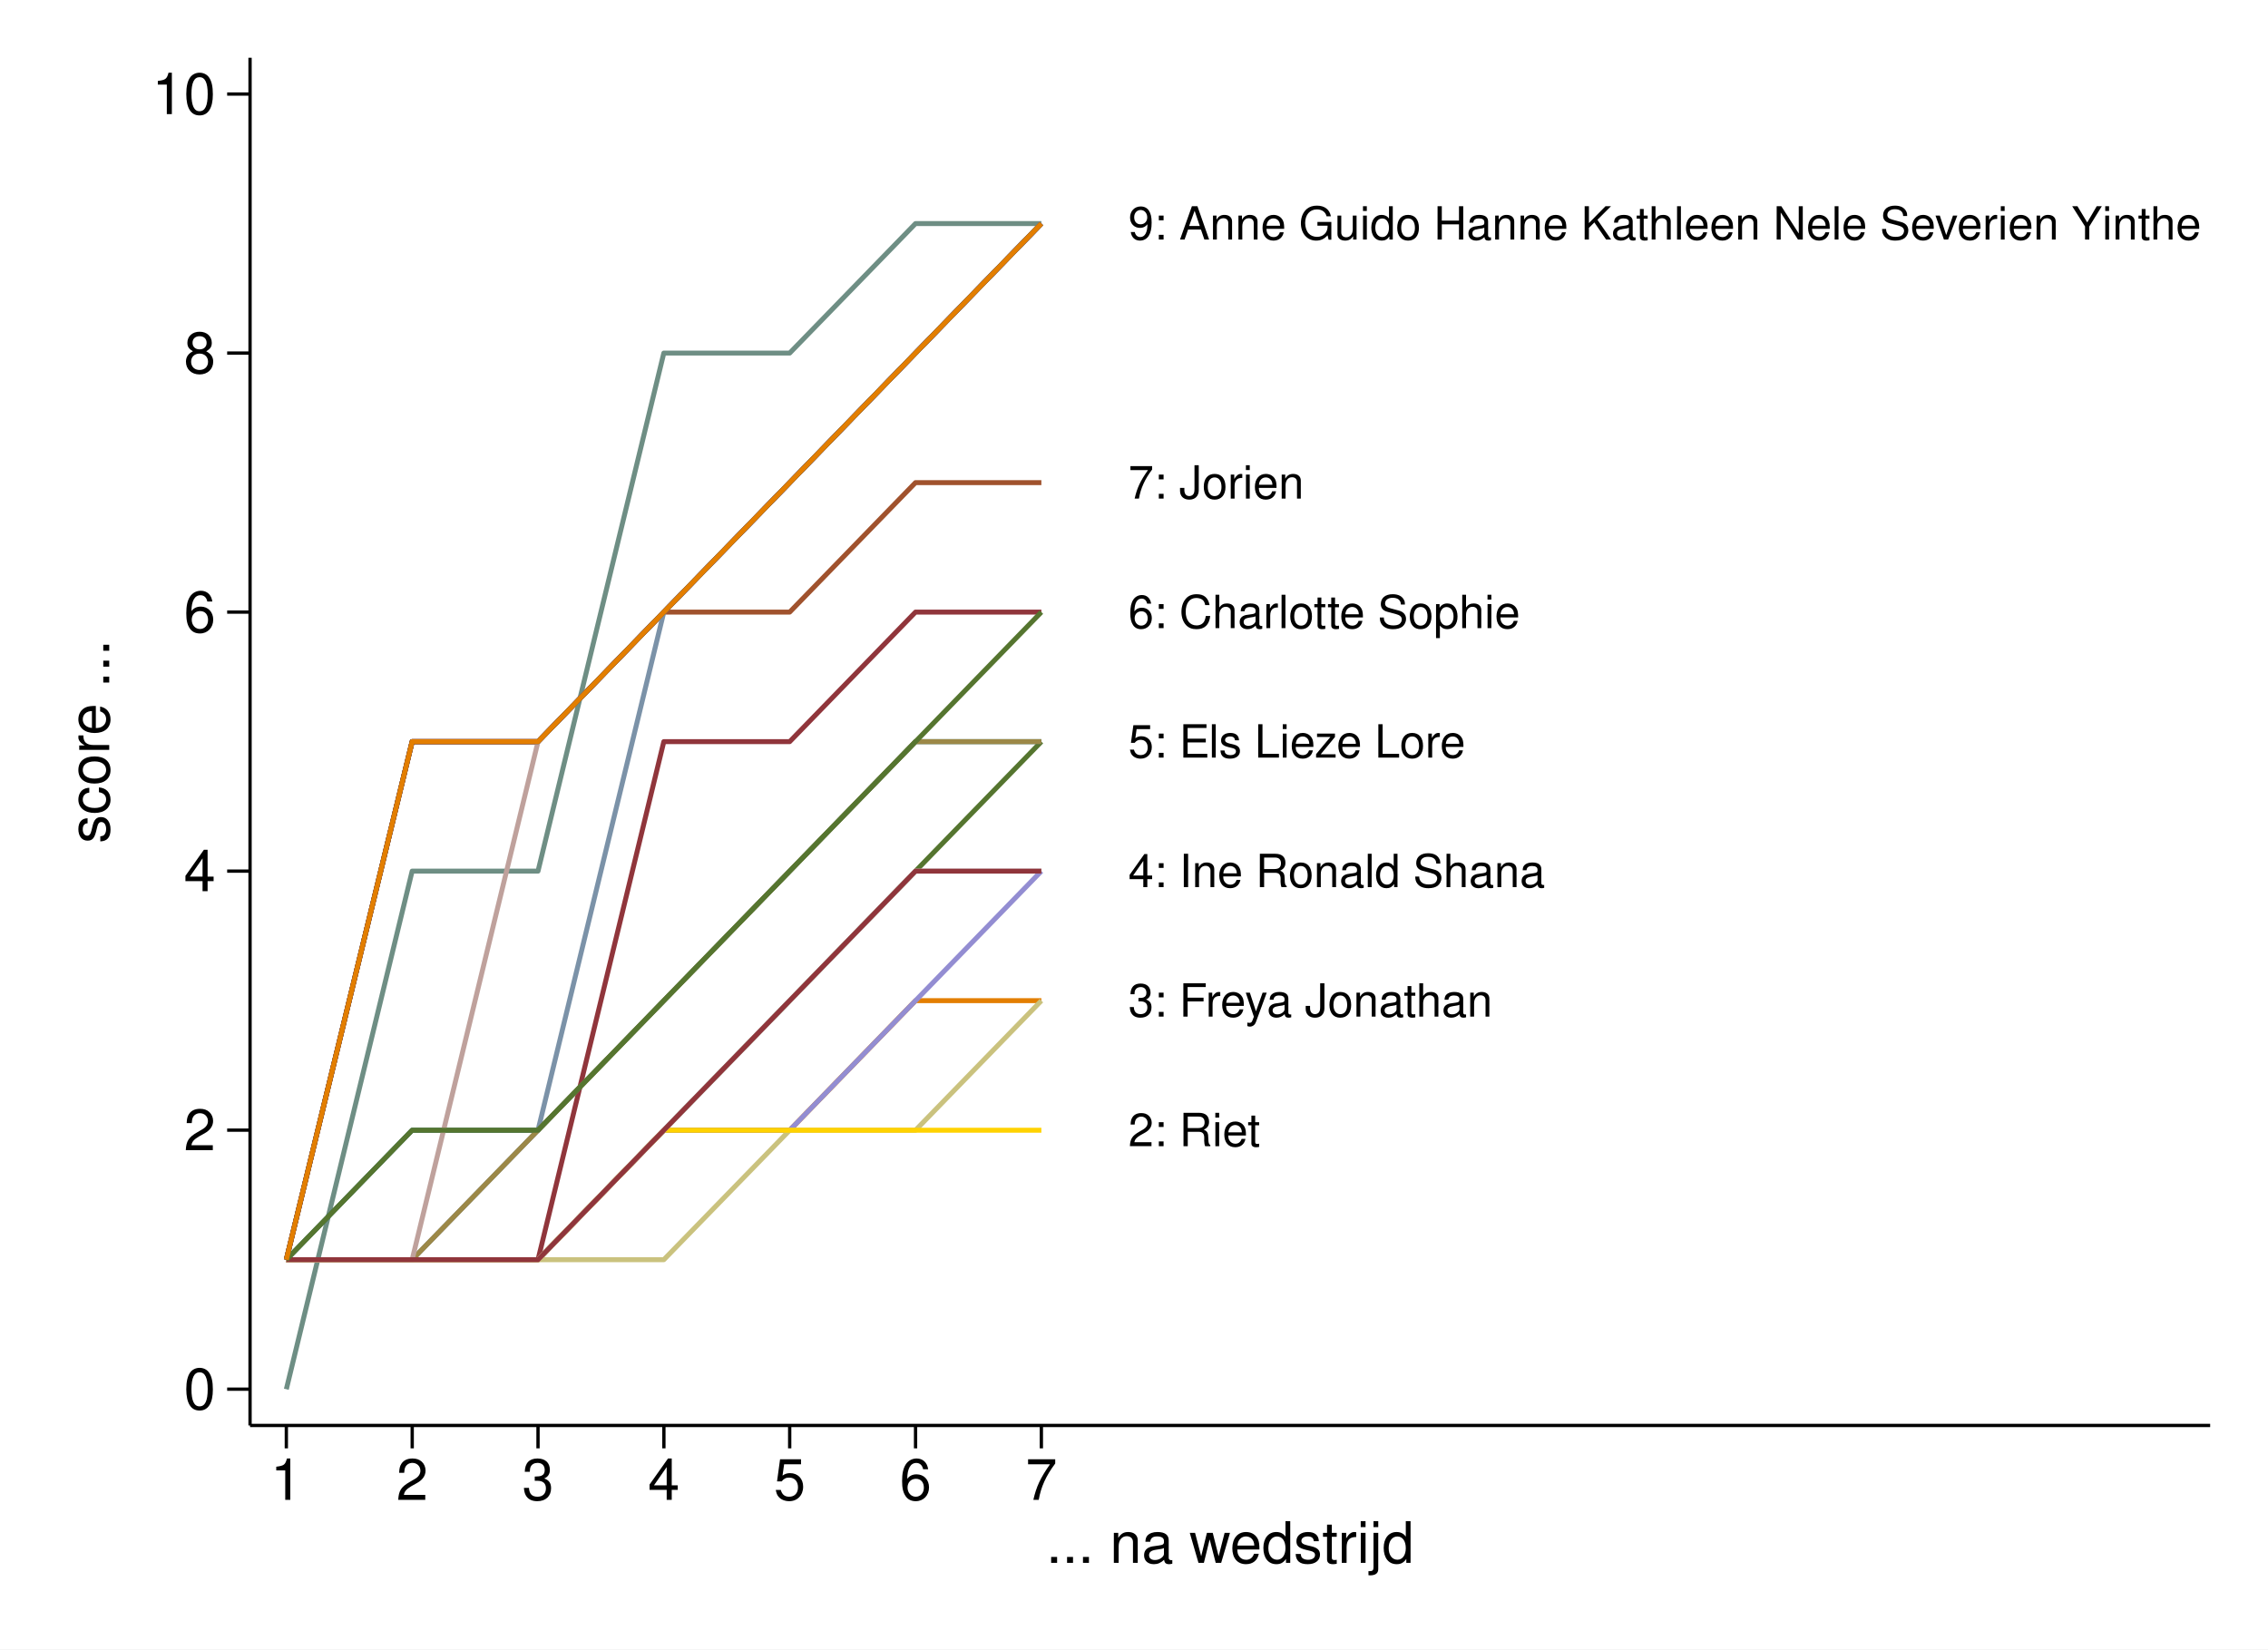
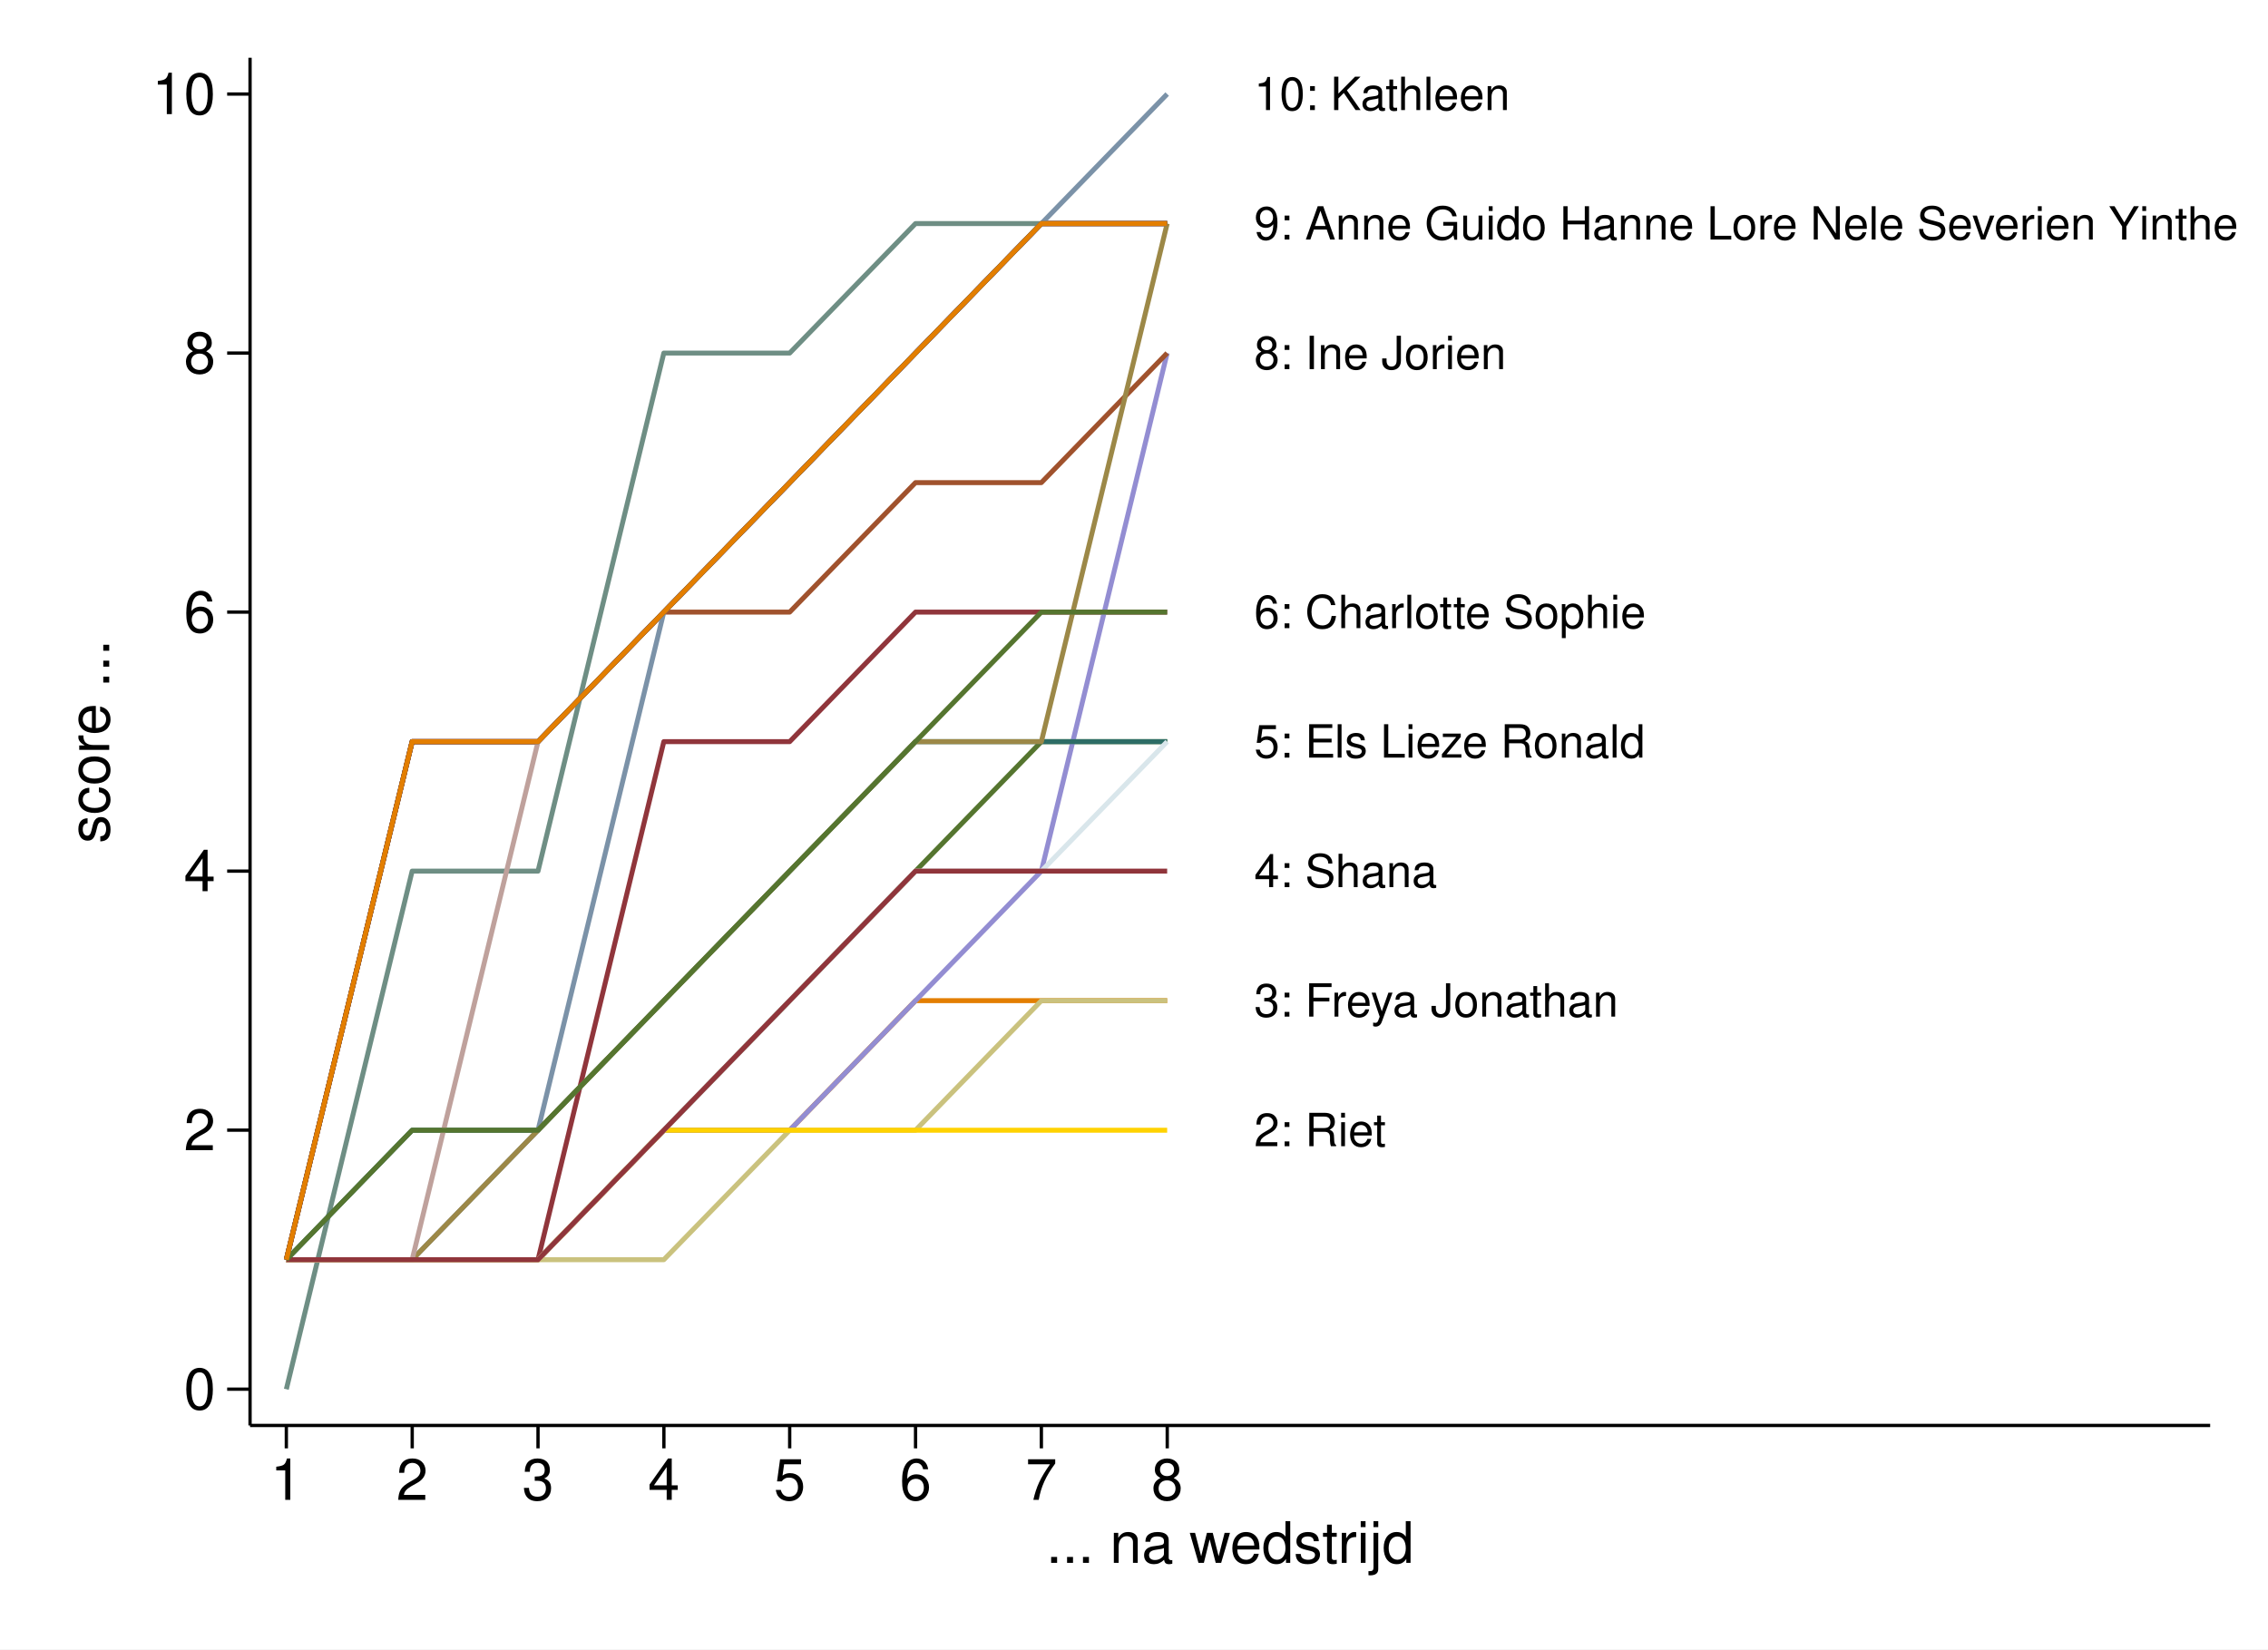
<svg xmlns="http://www.w3.org/2000/svg" version="1.1" width="5.50in" height="4.00in" viewBox="0 0 3960 2880">
  <rect x="0.00" y="0.00" width="3959.88" height="2880.00" style="fill:#FFFFFF" />
  <rect x="2.88" y="2.88" width="3954.12" height="2874.24" style="fill:none;stroke:#FFFFFF;stroke-width:5.76" />
  <rect x="436.59" y="100.86" width="3422.43" height="2388.33" style="fill:#FFFFFF" />
  <rect x="439.47" y="103.74" width="3416.67" height="2382.57" style="fill:none;stroke:#FFFFFF;stroke-width:5.76" />
-   <path d=" M499.95 2199.72 L719.61 1295.08 L939.39 1295.08 L1159.04 1068.86 L1378.82 842.76 L1598.48 616.54 L1818.26 390.44" stroke-linejoin="round" style="fill:none;stroke:#1A476F;stroke-width:8.64" />
-   <path d=" M499.95 2199.72 L719.61 2199.72 L939.39 2199.72 L1159.04 1295.08 L1378.82 1295.08 L1598.48 1068.86 L1818.26 1068.86" stroke-linejoin="round" style="fill:none;stroke:#90353B;stroke-width:8.64" />
-   <path d=" M499.95 2199.72 L719.61 2199.72 L939.39 2199.72 L1159.04 1973.63 L1378.82 1747.40 L1598.48 1521.18 L1818.26 1295.08" stroke-linejoin="round" style="fill:none;stroke:#55752F;stroke-width:8.64" />
-   <path d=" M499.95 2199.72 L719.61 2199.72 L939.39 2199.72 L1159.04 1973.63 L1378.82 1973.63 L1598.48 1747.40 L1818.26 1747.40" stroke-linejoin="round" style="fill:none;stroke:#E37E00;stroke-width:8.64" />
-   <path d=" M499.95 2425.95 L719.61 1521.18 L939.39 1521.18 L1159.04 616.54 L1378.82 616.54 L1598.48 390.44 L1818.26 390.44" stroke-linejoin="round" style="fill:none;stroke:#6E8E84;stroke-width:8.64" />
-   <path d=" M499.95 2199.72 L719.61 1295.08 L939.39 1295.08 L1159.04 1068.86 L1378.82 842.76 L1598.48 616.54 L1818.26 390.44" stroke-linejoin="round" style="fill:none;stroke:#C10534;stroke-width:8.64" />
-   <path d=" M499.95 2199.72 L719.61 2199.72 L939.39 2199.72 L1159.04 1973.63 L1378.82 1973.63 L1598.48 1747.40 L1818.26 1521.18" stroke-linejoin="round" style="fill:none;stroke:#938DD2;stroke-width:8.64" />
-   <path d=" M499.95 2199.72 L719.61 2199.72 L939.39 2199.72 L1159.04 2199.72 L1378.82 1973.63 L1598.48 1973.63 L1818.26 1747.40" stroke-linejoin="round" style="fill:none;stroke:#CAC27E;stroke-width:8.64" />
-   <path d=" M499.95 2199.72 L719.61 1295.08 L939.39 1295.08 L1159.04 1068.86 L1378.82 1068.86 L1598.48 842.76 L1818.26 842.76" stroke-linejoin="round" style="fill:none;stroke:#A0522D;stroke-width:8.64" />
-   <path d=" M499.95 2199.72 L719.61 2199.72 L939.39 1973.63 L1159.04 1068.86 L1378.82 842.76 L1598.48 616.54 L1818.26 390.44" stroke-linejoin="round" style="fill:none;stroke:#7B92A8;stroke-width:8.64" />
-   <path d=" M499.95 2199.72 L719.61 1973.63 L939.39 1973.63 L1159.04 1747.40 L1378.82 1521.18 L1598.48 1295.08 L1818.26 1295.08" stroke-linejoin="round" style="fill:none;stroke:#2D6D66;stroke-width:8.64" />
-   <path d=" M499.95 2199.72 L719.61 2199.72 L939.39 1973.63 L1159.04 1747.40 L1378.82 1521.18 L1598.48 1295.08 L1818.26 1295.08" stroke-linejoin="round" style="fill:none;stroke:#9C8847;stroke-width:8.64" />
-   <path d=" M499.95 2199.72 L719.61 2199.72 L939.39 1295.08 L1159.04 1068.86 L1378.82 842.76 L1598.48 616.54 L1818.26 390.44" stroke-linejoin="round" style="fill:none;stroke:#BFA19C;stroke-width:8.64" />
-   <path d=" M499.95 2199.72 L719.61 2199.72 L939.39 2199.72 L1159.04 1973.63 L1378.82 1973.63 L1598.48 1973.63 L1818.26 1973.63" stroke-linejoin="round" style="fill:none;stroke:#FFD200;stroke-width:8.64" />
-   <path d=" M499.95 2199.72 L719.61 2199.72 L939.39 2199.72 L1159.04 1973.63 L1378.82 1747.40 L1598.48 1521.18 L1818.26 1521.18" stroke-linejoin="round" style="fill:none;stroke:#D9E6EB;stroke-width:8.64" />
-   <path d=" M499.95 2199.72 L719.61 1295.08 L939.39 1295.08 L1159.04 1068.86 L1378.82 842.76 L1598.48 616.54 L1818.26 390.44" stroke-linejoin="round" style="fill:none;stroke:#1A476F;stroke-width:8.64" />
-   <path d=" M499.95 2199.72 L719.61 2199.72 L939.39 2199.72 L1159.04 1973.63 L1378.82 1747.40 L1598.48 1521.18 L1818.26 1521.18" stroke-linejoin="round" style="fill:none;stroke:#90353B;stroke-width:8.64" />
-   <path d=" M499.95 2199.72 L719.61 1973.63 L939.39 1973.63 L1159.04 1747.40 L1378.82 1521.18 L1598.48 1295.08 L1818.26 1068.86" stroke-linejoin="round" style="fill:none;stroke:#55752F;stroke-width:8.64" />
-   <path d=" M499.95 2199.72 L719.61 1295.08 L939.39 1295.08 L1159.04 1068.86 L1378.82 842.76 L1598.48 616.54 L1818.26 390.44" stroke-linejoin="round" style="fill:none;stroke:#E37E00;stroke-width:8.64" />
-   <text x="1970.10" y="2001.51" style="font-family:'Helvetica';font-size:79.94px;fill:#000000">2: Riet</text>
-   <text x="1970.10" y="1775.29" style="font-family:'Helvetica';font-size:79.94px;fill:#000000">3: Freya Jonathan</text>
-   <text x="1970.10" y="1549.19" style="font-family:'Helvetica';font-size:79.94px;fill:#000000">4: Ine Ronald Shana</text>
-   <text x="1970.10" y="1322.97" style="font-family:'Helvetica';font-size:79.94px;fill:#000000">5: Els Lieze Lore</text>
-   <text x="1970.10" y="1096.87" style="font-family:'Helvetica';font-size:79.94px;fill:#000000">6: Charlotte Sophie</text>
-   <text x="1970.10" y="870.65" style="font-family:'Helvetica';font-size:79.94px;fill:#000000">7: Jorien</text>
-   <text x="1970.10" y="418.33" style="font-family:'Helvetica';font-size:79.94px;fill:#000000">9: Anne Guido Hanne Kathleen Nele Severien Yinthe</text>
+   <path d=" M499.95 2199.72 L719.61 1295.08 L939.39 1295.08 L1159.04 1068.86 L1378.82 842.76 L1598.48 616.54 L1818.26 390.44 L2037.91 390.44" stroke-linejoin="round" style="fill:none;stroke:#1A476F;stroke-width:8.64" />
+   <path d=" M499.95 2199.72 L719.61 2199.72 L939.39 2199.72 L1159.04 1295.08 L1378.82 1295.08 L1598.48 1068.86 L1818.26 1068.86 L2037.91 1068.86" stroke-linejoin="round" style="fill:none;stroke:#90353B;stroke-width:8.64" />
+   <path d=" M499.95 2199.72 L719.61 2199.72 L939.39 2199.72 L1159.04 1973.63 L1378.82 1747.40 L1598.48 1521.18 L1818.26 1295.08 L2037.91 1295.08" stroke-linejoin="round" style="fill:none;stroke:#55752F;stroke-width:8.64" />
+   <path d=" M499.95 2199.72 L719.61 2199.72 L939.39 2199.72 L1159.04 1973.63 L1378.82 1973.63 L1598.48 1747.40 L1818.26 1747.40 L2037.91 1747.40" stroke-linejoin="round" style="fill:none;stroke:#E37E00;stroke-width:8.64" />
+   <path d=" M499.95 2425.95 L719.61 1521.18 L939.39 1521.18 L1159.04 616.54 L1378.82 616.54 L1598.48 390.44 L1818.26 390.44 L2037.91 390.44" stroke-linejoin="round" style="fill:none;stroke:#6E8E84;stroke-width:8.64" />
+   <path d=" M499.95 2199.72 L719.61 1295.08 L939.39 1295.08 L1159.04 1068.86 L1378.82 842.76 L1598.48 616.54 L1818.26 390.44 L2037.91 390.44" stroke-linejoin="round" style="fill:none;stroke:#C10534;stroke-width:8.64" />
+   <path d=" M499.95 2199.72 L719.61 2199.72 L939.39 2199.72 L1159.04 1973.63 L1378.82 1973.63 L1598.48 1747.40 L1818.26 1521.18 L2037.91 616.54" stroke-linejoin="round" style="fill:none;stroke:#938DD2;stroke-width:8.64" />
+   <path d=" M499.95 2199.72 L719.61 2199.72 L939.39 2199.72 L1159.04 2199.72 L1378.82 1973.63 L1598.48 1973.63 L1818.26 1747.40 L2037.91 1747.40" stroke-linejoin="round" style="fill:none;stroke:#CAC27E;stroke-width:8.64" />
+   <path d=" M499.95 2199.72 L719.61 1295.08 L939.39 1295.08 L1159.04 1068.86 L1378.82 1068.86 L1598.48 842.76 L1818.26 842.76 L2037.91 616.54" stroke-linejoin="round" style="fill:none;stroke:#A0522D;stroke-width:8.64" />
+   <path d=" M499.95 2199.72 L719.61 2199.72 L939.39 1973.63 L1159.04 1068.86 L1378.82 842.76 L1598.48 616.54 L1818.26 390.44 L2037.91 164.22" stroke-linejoin="round" style="fill:none;stroke:#7B92A8;stroke-width:8.64" />
+   <path d=" M499.95 2199.72 L719.61 1973.63 L939.39 1973.63 L1159.04 1747.40 L1378.82 1521.18 L1598.48 1295.08 L1818.26 1295.08 L2037.91 1295.08" stroke-linejoin="round" style="fill:none;stroke:#2D6D66;stroke-width:8.64" />
+   <path d=" M499.95 2199.72 L719.61 2199.72 L939.39 1973.63 L1159.04 1747.40 L1378.82 1521.18 L1598.48 1295.08 L1818.26 1295.08 L2037.91 390.44" stroke-linejoin="round" style="fill:none;stroke:#9C8847;stroke-width:8.64" />
+   <path d=" M499.95 2199.72 L719.61 2199.72 L939.39 1295.08 L1159.04 1068.86 L1378.82 842.76 L1598.48 616.54 L1818.26 390.44 L2037.91 390.44" stroke-linejoin="round" style="fill:none;stroke:#BFA19C;stroke-width:8.64" />
+   <path d=" M499.95 2199.72 L719.61 2199.72 L939.39 2199.72 L1159.04 1973.63 L1378.82 1973.63 L1598.48 1973.63 L1818.26 1973.63 L2037.91 1973.63" stroke-linejoin="round" style="fill:none;stroke:#FFD200;stroke-width:8.64" />
+   <path d=" M499.95 2199.72 L719.61 2199.72 L939.39 2199.72 L1159.04 1973.63 L1378.82 1747.40 L1598.48 1521.18 L1818.26 1521.18 L2037.91 1295.08" stroke-linejoin="round" style="fill:none;stroke:#D9E6EB;stroke-width:8.64" />
+   <path d=" M499.95 2199.72 L719.61 1295.08 L939.39 1295.08 L1159.04 1068.86 L1378.82 842.76 L1598.48 616.54 L1818.26 390.44 L2037.91 390.44" stroke-linejoin="round" style="fill:none;stroke:#1A476F;stroke-width:8.64" />
+   <path d=" M499.95 2199.72 L719.61 2199.72 L939.39 2199.72 L1159.04 1973.63 L1378.82 1747.40 L1598.48 1521.18 L1818.26 1521.18 L2037.91 1521.18" stroke-linejoin="round" style="fill:none;stroke:#90353B;stroke-width:8.64" />
+   <path d=" M499.95 2199.72 L719.61 1973.63 L939.39 1973.63 L1159.04 1747.40 L1378.82 1521.18 L1598.48 1295.08 L1818.26 1068.86 L2037.91 1068.86" stroke-linejoin="round" style="fill:none;stroke:#55752F;stroke-width:8.64" />
+   <path d=" M499.95 2199.72 L719.61 1295.08 L939.39 1295.08 L1159.04 1068.86 L1378.82 842.76 L1598.48 616.54 L1818.26 390.44 L2037.91 390.44" stroke-linejoin="round" style="fill:none;stroke:#E37E00;stroke-width:8.64" />
+   <text x="2189.76" y="2001.51" style="font-family:'Helvetica';font-size:79.94px;fill:#000000">2: Riet</text>
+   <text x="2189.76" y="1775.29" style="font-family:'Helvetica';font-size:79.94px;fill:#000000">3: Freya Jonathan</text>
+   <text x="2189.76" y="1549.19" style="font-family:'Helvetica';font-size:79.94px;fill:#000000">4: Shana</text>
+   <text x="2189.76" y="1322.97" style="font-family:'Helvetica';font-size:79.94px;fill:#000000">5: Els Lieze Ronald</text>
+   <text x="2189.76" y="1096.87" style="font-family:'Helvetica';font-size:79.94px;fill:#000000">6: Charlotte Sophie</text>
+   <text x="2189.76" y="644.55" style="font-family:'Helvetica';font-size:79.94px;fill:#000000">8: Ine Jorien</text>
+   <text x="2189.76" y="418.33" style="font-family:'Helvetica';font-size:79.94px;fill:#000000">9: Anne Guido Hanne Lore Nele Severien Yinthe</text>
+   <text x="2189.76" y="192.23" style="font-family:'Helvetica';font-size:79.94px;fill:#000000">10: Kathleen</text>
  <line x1="436.59" y1="2489.19" x2="436.59" y2="100.86" style="stroke:#000000;stroke-width:5.76" />
  <line x1="436.59" y1="2425.82" x2="396.62" y2="2425.82" style="stroke:#000000;stroke-width:5.76" />
  <text x="376.57" y="2460.85" style="font-family:'Helvetica';font-size:99.99px;fill:#000000" text-anchor="end">0</text>
  <line x1="436.59" y1="1973.50" x2="396.62" y2="1973.50" style="stroke:#000000;stroke-width:5.76" />
  <text x="376.57" y="2008.53" style="font-family:'Helvetica';font-size:99.99px;fill:#000000" text-anchor="end">2</text>
  <line x1="436.59" y1="1521.18" x2="396.62" y2="1521.18" style="stroke:#000000;stroke-width:5.76" />
  <text x="376.57" y="1556.21" style="font-family:'Helvetica';font-size:99.99px;fill:#000000" text-anchor="end">4</text>
  <line x1="436.59" y1="1068.86" x2="396.62" y2="1068.86" style="stroke:#000000;stroke-width:5.76" />
  <text x="376.57" y="1103.89" style="font-family:'Helvetica';font-size:99.99px;fill:#000000" text-anchor="end">6</text>
  <line x1="436.59" y1="616.54" x2="396.62" y2="616.54" style="stroke:#000000;stroke-width:5.76" />
  <text x="376.57" y="651.57" style="font-family:'Helvetica';font-size:99.99px;fill:#000000" text-anchor="end">8</text>
  <line x1="436.59" y1="164.22" x2="396.62" y2="164.22" style="stroke:#000000;stroke-width:5.76" />
  <text x="376.57" y="199.25" style="font-family:'Helvetica';font-size:99.99px;fill:#000000" text-anchor="end">10</text>
  <text x="190.71" y="1294.96" style="font-family:'Helvetica';font-size:99.99px;fill:#000000" transform="rotate(-90 190.71,1294.96)" text-anchor="middle">score ...</text>
  <line x1="436.59" y1="2489.19" x2="3859.02" y2="2489.19" style="stroke:#000000;stroke-width:5.76" />
  <line x1="499.95" y1="2489.19" x2="499.95" y2="2529.16" style="stroke:#000000;stroke-width:5.76" />
  <text x="499.95" y="2619.14" style="font-family:'Helvetica';font-size:99.99px;fill:#000000" text-anchor="middle">1</text>
  <line x1="719.73" y1="2489.19" x2="719.73" y2="2529.16" style="stroke:#000000;stroke-width:5.76" />
  <text x="719.73" y="2619.14" style="font-family:'Helvetica';font-size:99.99px;fill:#000000" text-anchor="middle">2</text>
  <line x1="939.39" y1="2489.19" x2="939.39" y2="2529.16" style="stroke:#000000;stroke-width:5.76" />
  <text x="939.39" y="2619.14" style="font-family:'Helvetica';font-size:99.99px;fill:#000000" text-anchor="middle">3</text>
  <line x1="1159.17" y1="2489.19" x2="1159.17" y2="2529.16" style="stroke:#000000;stroke-width:5.76" />
  <text x="1159.17" y="2619.14" style="font-family:'Helvetica';font-size:99.99px;fill:#000000" text-anchor="middle">4</text>
  <line x1="1378.82" y1="2489.19" x2="1378.82" y2="2529.16" style="stroke:#000000;stroke-width:5.76" />
  <text x="1378.82" y="2619.14" style="font-family:'Helvetica';font-size:99.99px;fill:#000000" text-anchor="middle">5</text>
  <line x1="1598.60" y1="2489.19" x2="1598.60" y2="2529.16" style="stroke:#000000;stroke-width:5.76" />
  <text x="1598.60" y="2619.14" style="font-family:'Helvetica';font-size:99.99px;fill:#000000" text-anchor="middle">6</text>
  <line x1="1818.26" y1="2489.19" x2="1818.26" y2="2529.16" style="stroke:#000000;stroke-width:5.76" />
  <text x="1818.26" y="2619.14" style="font-family:'Helvetica';font-size:99.99px;fill:#000000" text-anchor="middle">7</text>
+   <line x1="2038.04" y1="2489.19" x2="2038.04" y2="2529.16" style="stroke:#000000;stroke-width:5.76" />
+   <text x="2038.04" y="2619.14" style="font-family:'Helvetica';font-size:99.99px;fill:#000000" text-anchor="middle">8</text>
  <text x="2147.80" y="2729.16" style="font-family:'Helvetica';font-size:99.99px;fill:#000000" text-anchor="middle">... na wedstrijd</text>
</svg>
